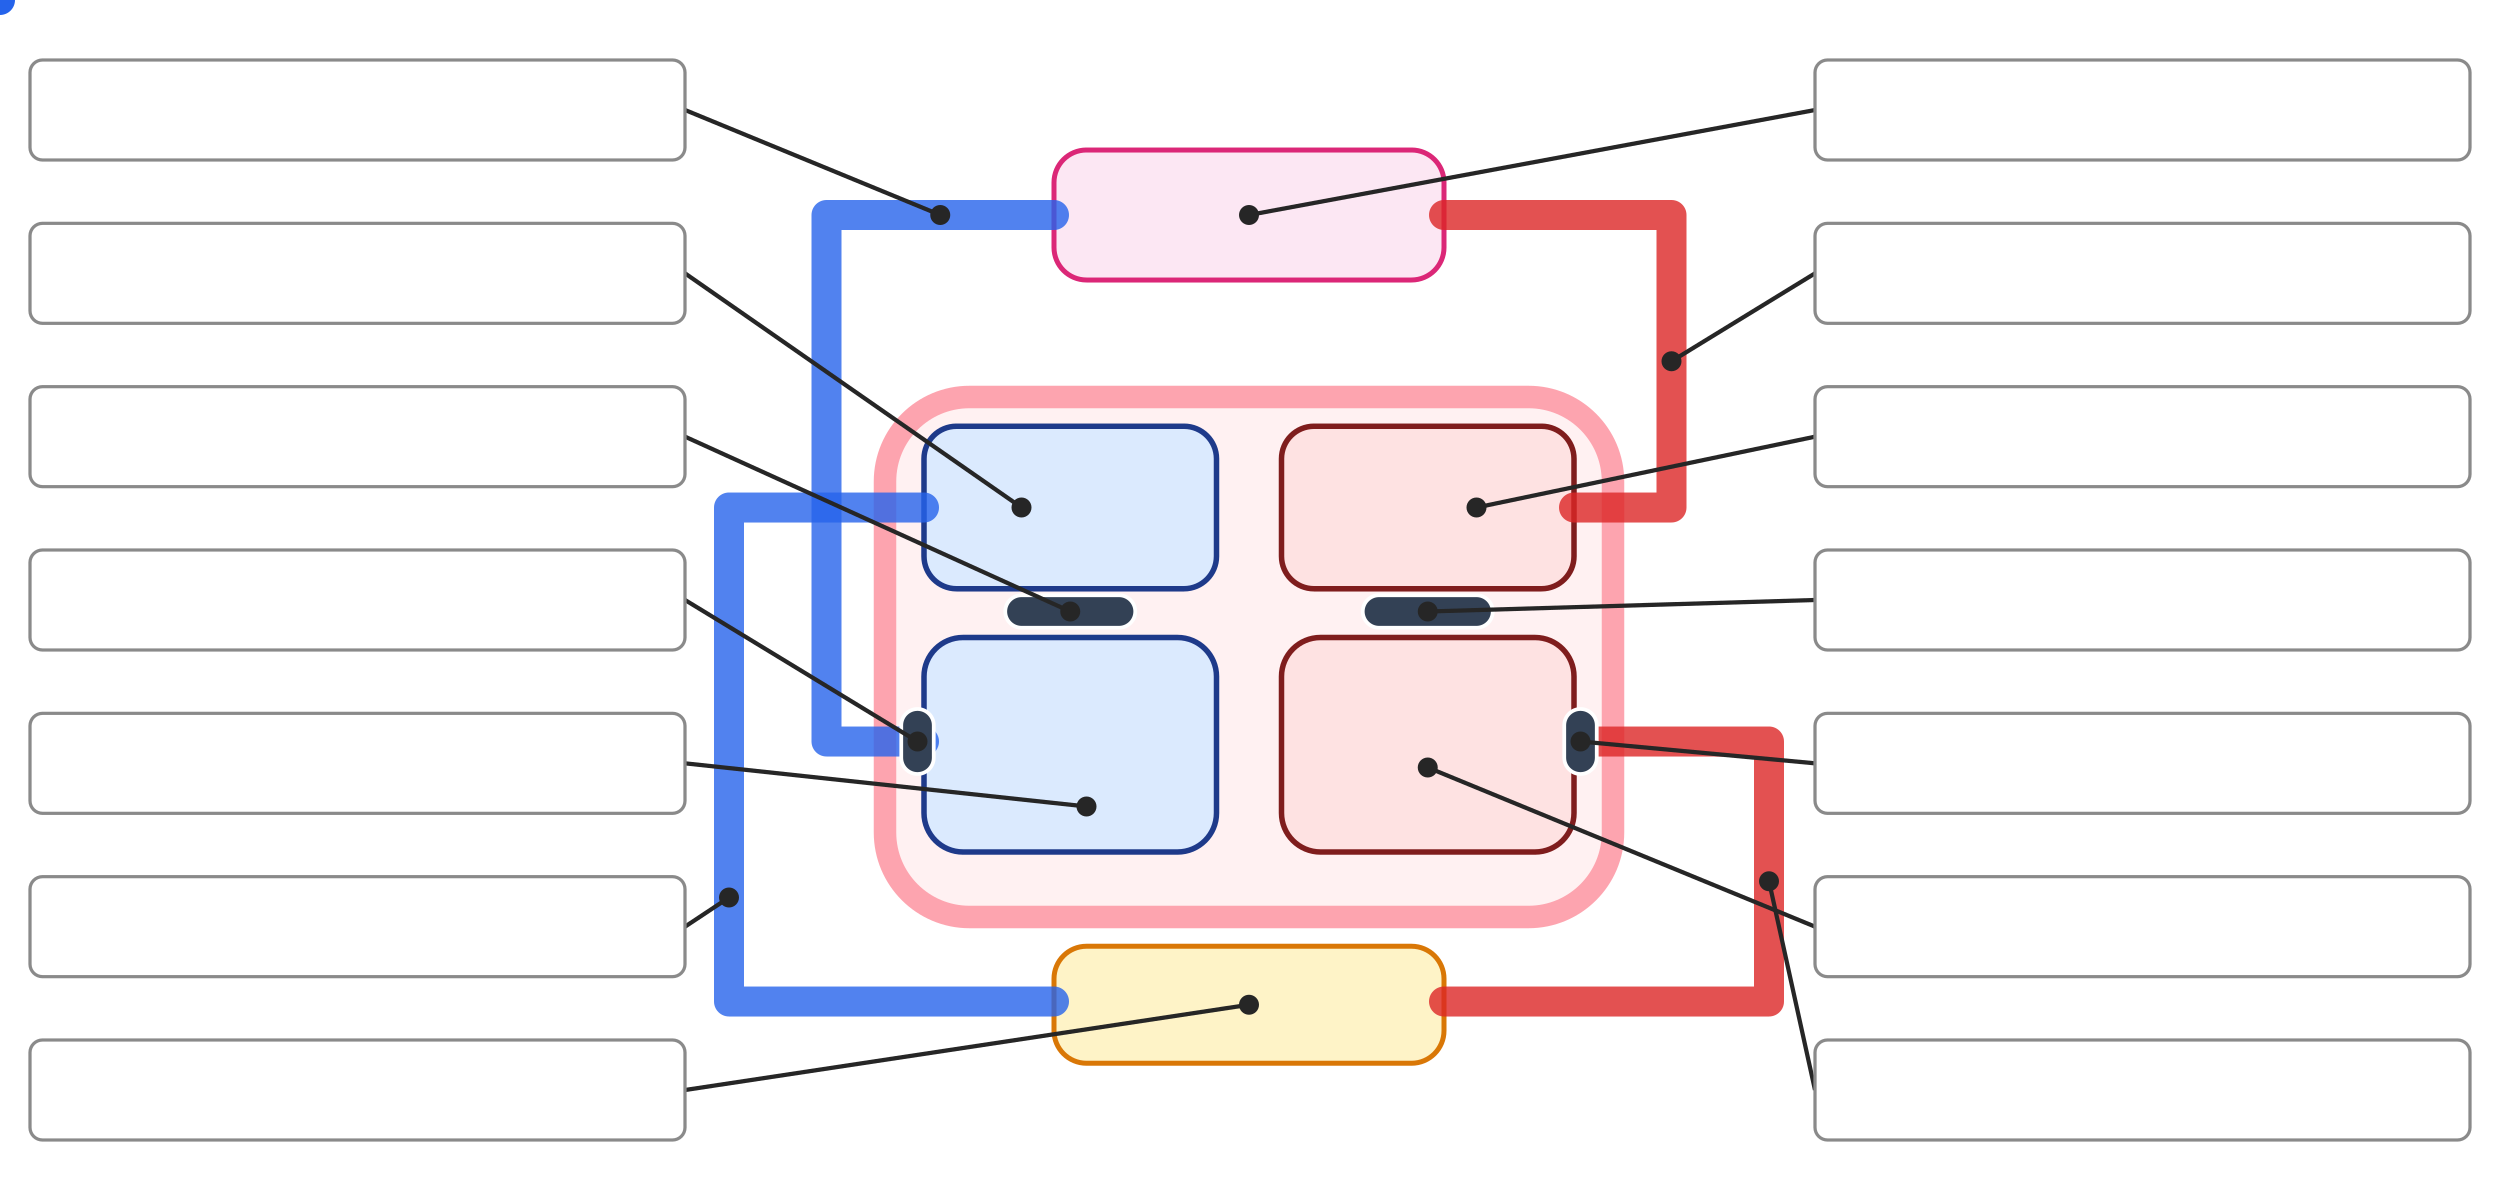
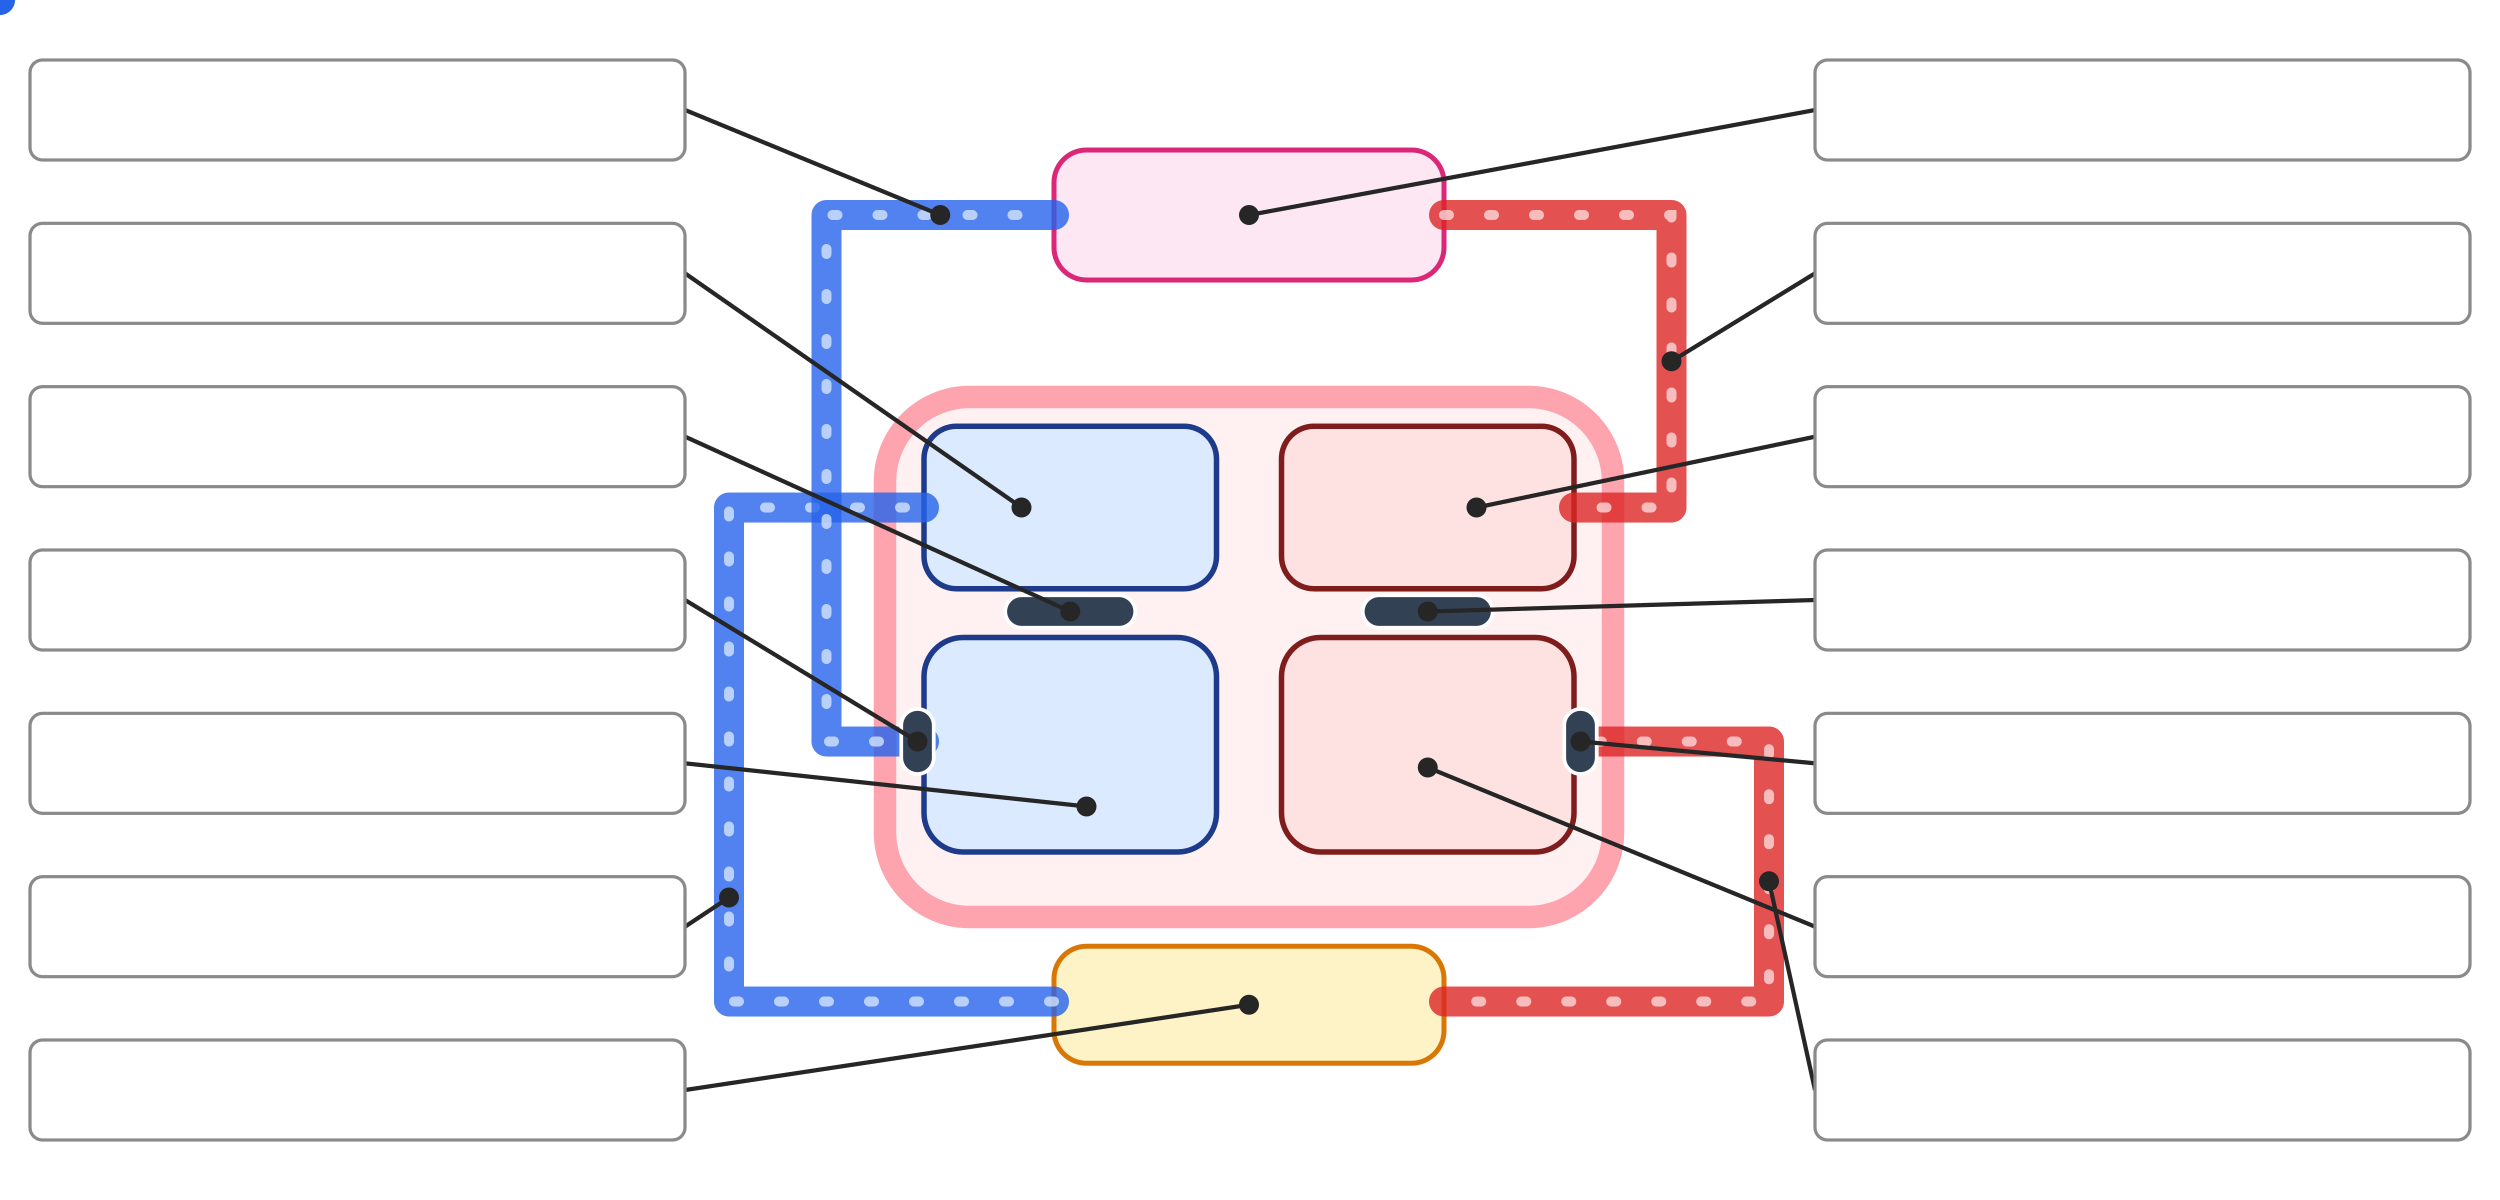
<svg xmlns="http://www.w3.org/2000/svg" viewBox="0 0 1000 480" width="1000" height="480" font-family="DejaVu Sans, Arial, sans-serif">
+   <style>.flow-line{fill:none;stroke-width:4;stroke-linecap:round;stroke-dasharray:2 16;opacity:.75;animation:hf-dash 1.6s linear infinite}.flow-line.deoxy{stroke:#dbeafe}.flow-line.oxy{stroke:#fee2e2}@keyframes hf-dash{to{stroke-dashoffset:-18}}@media (prefers-reduced-motion:reduce){.flow-line{animation:none}.flow-dot{display:none}}</style>
  <rect width="1000" height="480" fill="#ffffff" />
  <rect data-part="myo" x="354.0" y="158.8" width="291.2" height="208.0" rx="33.8" fill="#fff1f2" stroke="#fda4af" stroke-width="9" />
  <rect data-part="lungs" x="421.6" y="60.0" width="156.0" height="52.0" rx="13.0" fill="#fce7f3" stroke="#db2777" stroke-width="2" />
  <rect data-part="body" x="421.6" y="378.5" width="156.0" height="46.8" rx="13.0" fill="#fef3c7" stroke="#d97706" stroke-width="2" />
  <rect data-part="ra" x="369.6" y="170.5" width="117.0" height="65.0" rx="13.0" fill="#dbeafe" stroke="#1e3a8a" stroke-width="2.2" />
  <rect data-part="rv" x="369.6" y="255.0" width="117.0" height="85.8" rx="15.6" fill="#dbeafe" stroke="#1e3a8a" stroke-width="2.2" />
  <rect data-part="la" x="512.6" y="170.5" width="117.0" height="65.0" rx="13.0" fill="#fee2e2" stroke="#7f1d1d" stroke-width="2.2" />
  <rect data-part="lv" x="512.6" y="255.0" width="117.0" height="85.8" rx="15.6" fill="#fee2e2" stroke="#7f1d1d" stroke-width="2.2" />
  <path data-part="vc" d="M421.6 400.6 L291.6 400.6 L291.6 203.0 L369.6 203.0" fill="none" stroke="#2563eb" stroke-width="12" stroke-linecap="round" stroke-linejoin="round" opacity=".8" />
+   <path class="flow-line deoxy" d="M421.6 400.6 L291.6 400.6 L291.6 203.0 L369.6 203.0" />
  <path data-part="pa" d="M369.6 296.6 L330.6 296.6 L330.6 86.0 L421.6 86.0" fill="none" stroke="#2563eb" stroke-width="12" stroke-linecap="round" stroke-linejoin="round" opacity=".8" />
+   <path class="flow-line deoxy" d="M369.6 296.6 L330.6 296.6 L330.6 86.0 L421.6 86.0" />
  <path data-part="pvn" d="M577.6 86.0 L668.6 86.0 L668.6 203.0 L629.6 203.0" fill="none" stroke="#dc2626" stroke-width="12" stroke-linecap="round" stroke-linejoin="round" opacity=".8" />
+   <path class="flow-line oxy" d="M577.6 86.0 L668.6 86.0 L668.6 203.0 L629.6 203.0" />
  <path data-part="aorta" d="M638.7 296.6 L707.6 296.6 L707.6 400.6 L577.6 400.6" fill="none" stroke="#dc2626" stroke-width="12" stroke-linecap="round" stroke-linejoin="round" opacity=".8" />
+   <path class="flow-line oxy" d="M638.7 296.6 L707.6 296.6 L707.6 400.6 L577.6 400.6" />
  <rect data-part="tv" x="402.1" y="238.1" width="52.0" height="13.0" rx="6.5" fill="#334155" stroke="#ffffff" stroke-width="1.5" />
  <rect data-part="mv" x="545.1" y="238.1" width="52.0" height="13.0" rx="6.5" fill="#334155" stroke="#ffffff" stroke-width="1.5" />
  <rect data-part="psv" x="360.5" y="283.6" width="13.0" height="26.0" rx="6.5" fill="#334155" stroke="#ffffff" stroke-width="1.5" />
  <rect data-part="av" x="625.7" y="283.6" width="13.0" height="26.0" rx="6.5" fill="#334155" stroke="#ffffff" stroke-width="1.5" />
  <path id="loop" d="M499.6 400.6 L421.6 400.6 L291.6 400.6 L291.6 203.0 L369.6 203.0 L428.1 203.0 L428.1 235.5 L428.1 255.0 L428.1 268.0 L428.1 296.6 L395.6 296.6 L369.6 296.6 L330.6 296.6 L330.6 86.0 L421.6 86.0 L499.6 86.0 L577.6 86.0 L668.6 86.0 L668.6 203.0 L629.6 203.0 L571.1 203.0 L571.1 235.5 L571.1 255.0 L571.1 268.0 L571.1 296.6 L603.6 296.6 L629.6 296.6 L707.6 296.6 L707.6 400.6 L577.6 400.6 L499.6 400.6" fill="none" stroke="none" />
-   <circle r="7" fill="#2563eb" stroke="#ffffff" stroke-width="2">
+   <circle class="flow-dot" r="7" fill="#2563eb" stroke="#ffffff" stroke-width="2">
    <animateMotion dur="10s" begin="0.0s" repeatCount="indefinite" calcMode="linear">
      <mpath href="#loop" />
    </animateMotion>
    <animate attributeName="fill" dur="10s" begin="0.0s" repeatCount="indefinite" calcMode="discrete" values="#2563eb;#dc2626" keyTimes="0;0.546" />
  </circle>
-   <circle r="7" fill="#2563eb" stroke="#ffffff" stroke-width="2">
+   <circle class="flow-dot" r="7" fill="#2563eb" stroke="#ffffff" stroke-width="2">
    <animateMotion dur="10s" begin="-2.0s" repeatCount="indefinite" calcMode="linear">
      <mpath href="#loop" />
    </animateMotion>
    <animate attributeName="fill" dur="10s" begin="-2.0s" repeatCount="indefinite" calcMode="discrete" values="#2563eb;#dc2626" keyTimes="0;0.546" />
  </circle>
-   <circle r="7" fill="#2563eb" stroke="#ffffff" stroke-width="2">
+   <circle class="flow-dot" r="7" fill="#2563eb" stroke="#ffffff" stroke-width="2">
    <animateMotion dur="10s" begin="-4.0s" repeatCount="indefinite" calcMode="linear">
      <mpath href="#loop" />
    </animateMotion>
    <animate attributeName="fill" dur="10s" begin="-4.0s" repeatCount="indefinite" calcMode="discrete" values="#2563eb;#dc2626" keyTimes="0;0.546" />
  </circle>
-   <circle r="7" fill="#2563eb" stroke="#ffffff" stroke-width="2">
+   <circle class="flow-dot" r="7" fill="#2563eb" stroke="#ffffff" stroke-width="2">
    <animateMotion dur="10s" begin="-6.0s" repeatCount="indefinite" calcMode="linear">
      <mpath href="#loop" />
    </animateMotion>
    <animate attributeName="fill" dur="10s" begin="-6.0s" repeatCount="indefinite" calcMode="discrete" values="#2563eb;#dc2626" keyTimes="0;0.546" />
  </circle>
-   <circle r="7" fill="#2563eb" stroke="#ffffff" stroke-width="2">
+   <circle class="flow-dot" r="7" fill="#2563eb" stroke="#ffffff" stroke-width="2">
    <animateMotion dur="10s" begin="-8.0s" repeatCount="indefinite" calcMode="linear">
      <mpath href="#loop" />
    </animateMotion>
    <animate attributeName="fill" dur="10s" begin="-8.0s" repeatCount="indefinite" calcMode="discrete" values="#2563eb;#dc2626" keyTimes="0;0.546" />
  </circle>
  <line x1="274" y1="44.0" x2="376.1" y2="86.0" stroke="#262626" stroke-width="1.7" />
  <circle cx="376.1" cy="86.0" r="4" fill="#262626" />
  <line x1="274" y1="109.333" x2="408.6" y2="203.0" stroke="#262626" stroke-width="1.7" />
  <circle cx="408.6" cy="203.0" r="4" fill="#262626" />
  <line x1="274" y1="174.667" x2="428.1" y2="244.6" stroke="#262626" stroke-width="1.7" />
  <circle cx="428.1" cy="244.6" r="4" fill="#262626" />
  <line x1="274" y1="240.0" x2="367.0" y2="296.6" stroke="#262626" stroke-width="1.7" />
  <circle cx="367.0" cy="296.6" r="4" fill="#262626" />
  <line x1="274" y1="305.333" x2="434.6" y2="322.6" stroke="#262626" stroke-width="1.7" />
  <circle cx="434.6" cy="322.6" r="4" fill="#262626" />
  <line x1="274" y1="370.667" x2="291.6" y2="359.0" stroke="#262626" stroke-width="1.7" />
  <circle cx="291.6" cy="359.0" r="4" fill="#262626" />
  <line x1="274" y1="436.0" x2="499.6" y2="401.9" stroke="#262626" stroke-width="1.7" />
  <circle cx="499.6" cy="401.9" r="4" fill="#262626" />
  <line x1="726" y1="44.0" x2="499.6" y2="86.0" stroke="#262626" stroke-width="1.7" />
  <circle cx="499.6" cy="86.0" r="4" fill="#262626" />
  <line x1="726" y1="109.333" x2="668.6" y2="144.5" stroke="#262626" stroke-width="1.7" />
  <circle cx="668.6" cy="144.5" r="4" fill="#262626" />
  <line x1="726" y1="174.667" x2="590.6" y2="203.0" stroke="#262626" stroke-width="1.7" />
  <circle cx="590.6" cy="203.0" r="4" fill="#262626" />
  <line x1="726" y1="240.0" x2="571.1" y2="244.6" stroke="#262626" stroke-width="1.7" />
  <circle cx="571.1" cy="244.6" r="4" fill="#262626" />
  <line x1="726" y1="305.333" x2="632.2" y2="296.6" stroke="#262626" stroke-width="1.7" />
  <circle cx="632.2" cy="296.6" r="4" fill="#262626" />
  <line x1="726" y1="370.667" x2="571.1" y2="307.0" stroke="#262626" stroke-width="1.7" />
  <circle cx="571.1" cy="307.0" r="4" fill="#262626" />
  <line x1="726" y1="436.0" x2="707.6" y2="352.5" stroke="#262626" stroke-width="1.7" />
  <circle cx="707.6" cy="352.5" r="4" fill="#262626" />
  <rect x="12" y="24.0" width="262" height="40" rx="5" fill="#ffffff" stroke="#8a8a8a" stroke-width="1.3" />
  <rect x="12" y="89.333" width="262" height="40" rx="5" fill="#ffffff" stroke="#8a8a8a" stroke-width="1.3" />
  <rect x="12" y="154.667" width="262" height="40" rx="5" fill="#ffffff" stroke="#8a8a8a" stroke-width="1.3" />
  <rect x="12" y="220.0" width="262" height="40" rx="5" fill="#ffffff" stroke="#8a8a8a" stroke-width="1.3" />
  <rect x="12" y="285.333" width="262" height="40" rx="5" fill="#ffffff" stroke="#8a8a8a" stroke-width="1.3" />
  <rect x="12" y="350.667" width="262" height="40" rx="5" fill="#ffffff" stroke="#8a8a8a" stroke-width="1.3" />
  <rect x="12" y="416.0" width="262" height="40" rx="5" fill="#ffffff" stroke="#8a8a8a" stroke-width="1.3" />
  <rect x="726" y="24.0" width="262" height="40" rx="5" fill="#ffffff" stroke="#8a8a8a" stroke-width="1.3" />
  <rect x="726" y="89.333" width="262" height="40" rx="5" fill="#ffffff" stroke="#8a8a8a" stroke-width="1.3" />
  <rect x="726" y="154.667" width="262" height="40" rx="5" fill="#ffffff" stroke="#8a8a8a" stroke-width="1.3" />
  <rect x="726" y="220.0" width="262" height="40" rx="5" fill="#ffffff" stroke="#8a8a8a" stroke-width="1.3" />
  <rect x="726" y="285.333" width="262" height="40" rx="5" fill="#ffffff" stroke="#8a8a8a" stroke-width="1.3" />
  <rect x="726" y="350.667" width="262" height="40" rx="5" fill="#ffffff" stroke="#8a8a8a" stroke-width="1.3" />
  <rect x="726" y="416.0" width="262" height="40" rx="5" fill="#ffffff" stroke="#8a8a8a" stroke-width="1.3" />
</svg>
